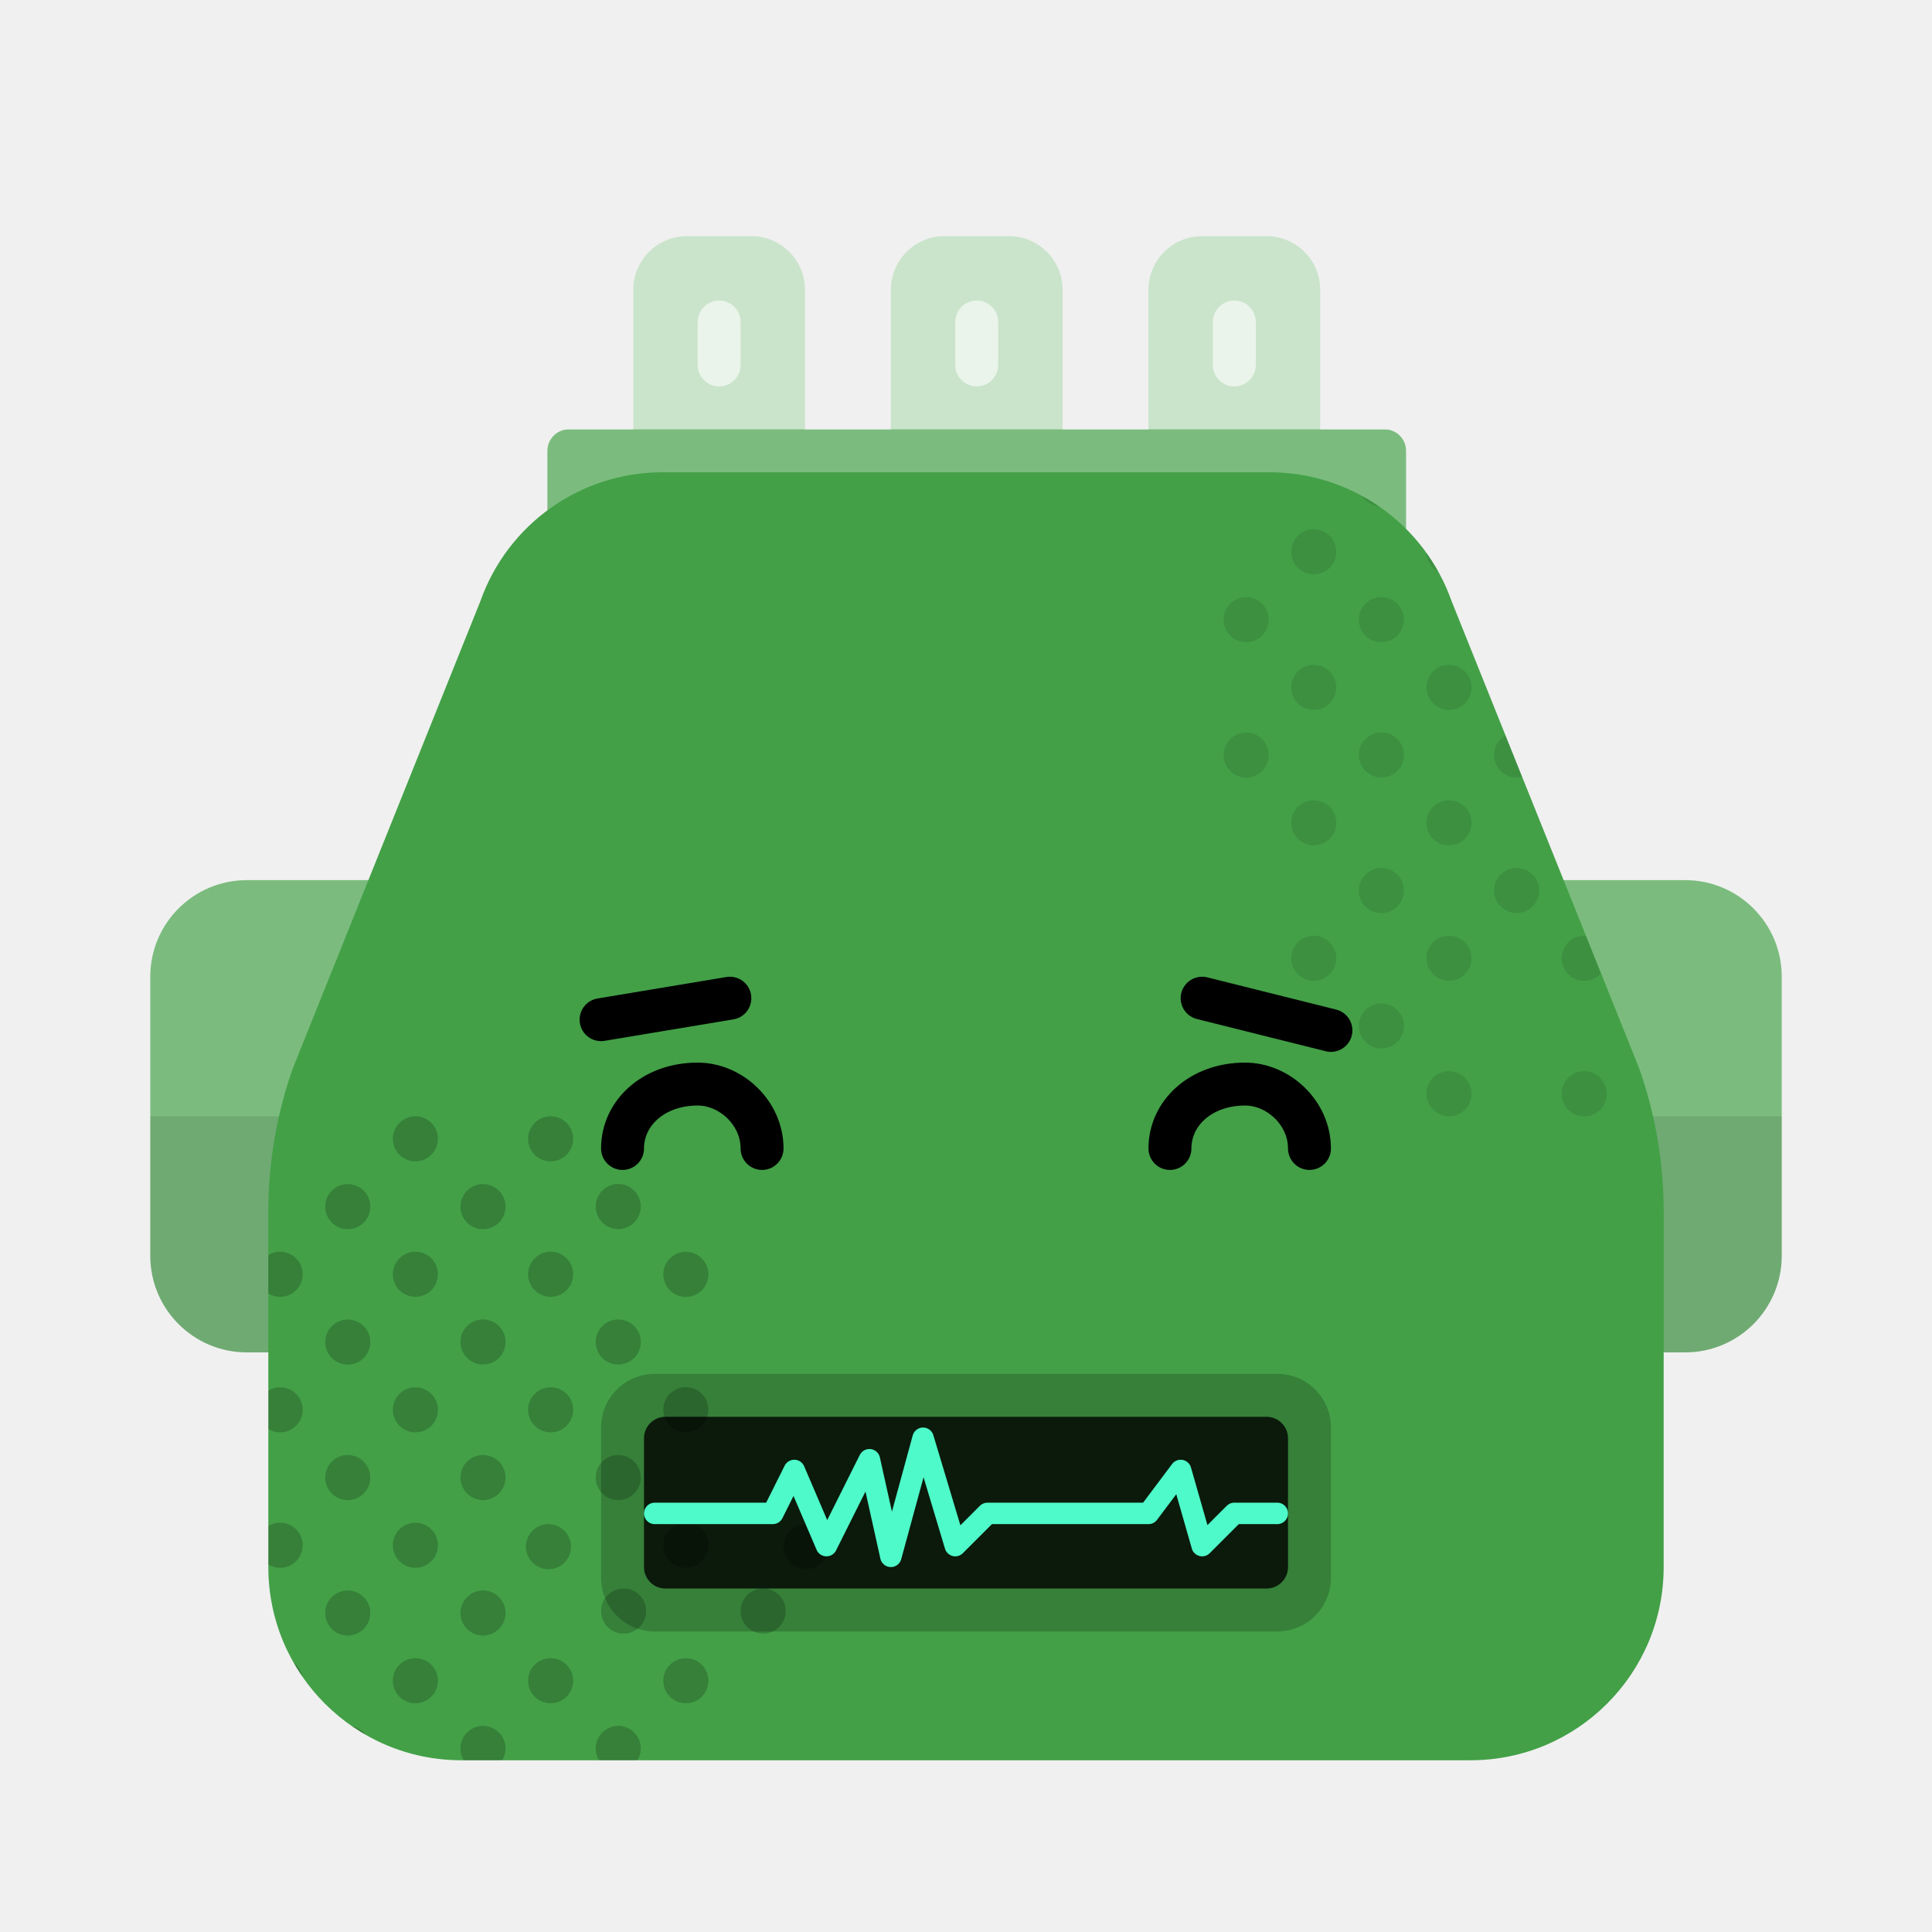
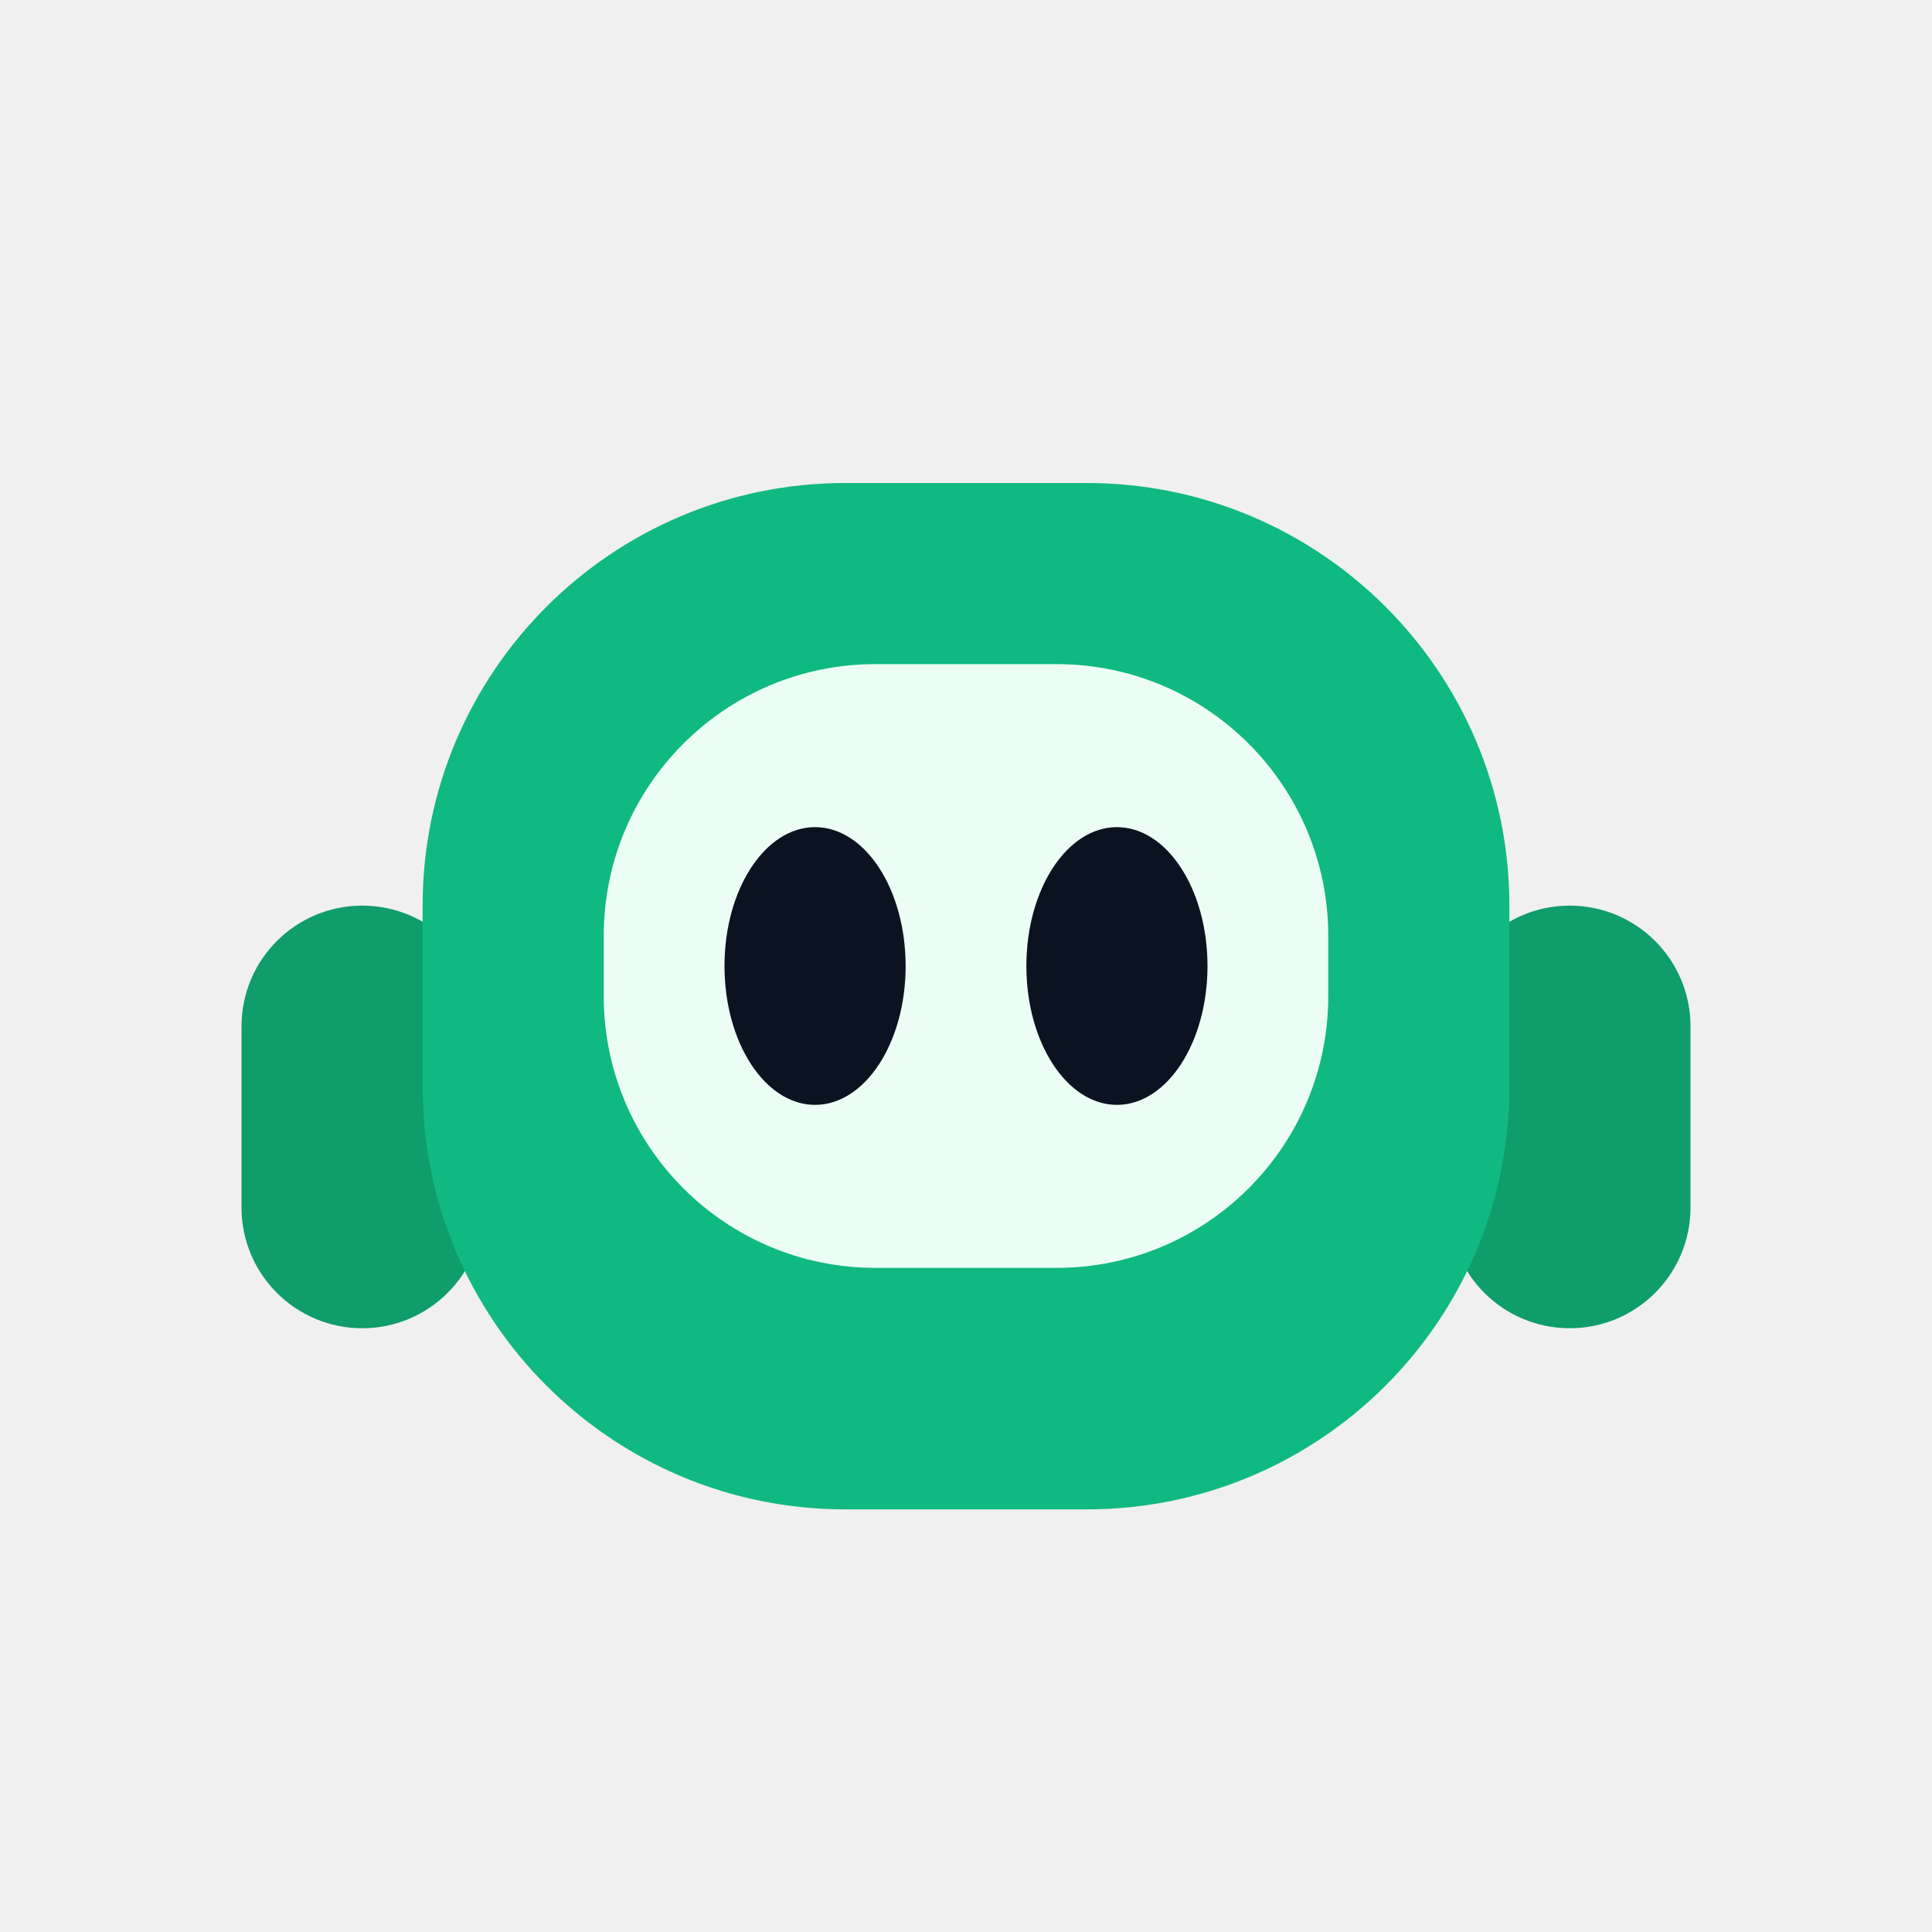
- <svg xmlns="http://www.w3.org/2000/svg" viewBox="0 0 180 180" fill="none" shape-rendering="auto">
-   <mask id="viewboxMask">
-     <rect width="180" height="180" rx="0" ry="0" x="0" y="0" fill="#fff" />
-   </mask>
-   <g mask="url(#viewboxMask)">
-     <g transform="translate(0 66)">
-       <mask id="sidesSquare-a" style="mask-type:luminance" maskUnits="userSpaceOnUse" x="14" y="16" width="152" height="44">
-         <g fill="#fff">
-           <rect x="14" y="16" width="36" height="44" rx="9" />
-           <rect x="130" y="16" width="36" height="44" rx="9" />
-         </g>
-       </mask>
-       <g mask="url(#sidesSquare-a)">
-         <path d="M0 0h180v76H0V0Z" fill="#43a047" />
-         <path d="M0 0h180v76H0V0Z" fill="#fff" fill-opacity=".3" />
-         <path fill="#000" fill-opacity=".1" d="M0 38h180v38H0z" />
-       </g>
-     </g>
-     <g transform="translate(41)">
-       <mask id="topLights-a" style="mask-type:luminance" maskUnits="userSpaceOnUse" x="10" y="22" width="80" height="30">
-         <g fill="#fff">
-           <path d="M10 42c0-1.1.9-2 2-2h76a2 2 0 0 1 2 2v10H10V42Z" />
-           <path d="M18 27a5 5 0 0 1 5-5h6a5 5 0 0 1 5 5v25H18V27ZM42 27a5 5 0 0 1 5-5h6a5 5 0 0 1 5 5v25H42V27ZM66 27a5 5 0 0 1 5-5h6a5 5 0 0 1 5 5v25H66V27Z" />
-         </g>
-       </mask>
-       <g mask="url(#topLights-a)">
-         <path d="M0 0h100v52H0V0Z" fill="#43a047" />
-         <path d="M0 0h100v52H0V0Z" fill="#fff" fill-opacity=".3" />
-         <path fill="#fff" fill-opacity=".6" d="M0 0h100v40H0z" />
-         <rect x="24" y="28" width="4" height="8" rx="2" fill="#fff" fill-opacity=".6" />
-         <rect x="48" y="28" width="4" height="8" rx="2" fill="#fff" fill-opacity=".6" />
-         <rect x="72" y="28" width="4" height="8" rx="2" fill="#fff" fill-opacity=".6" />
-       </g>
-     </g>
-     <g transform="translate(25 44)">
-       <mask id="faceSquare04-a" style="mask-type:luminance" maskUnits="userSpaceOnUse" x="0" y="0" width="130" height="120">
-         <path fill-rule="evenodd" clip-rule="evenodd" d="M0 102V68.85a40 40 0 0 1 2.28-13.31L19.76 12A18 18 0 0 1 36.74 0h56.52a18 18 0 0 1 16.98 12l17.48 43.54A40 40 0 0 1 130 68.85V102a18 18 0 0 1-18 18H18a18 18 0 0 1-18-18Z" fill="#fff" />
-       </mask>
-       <g mask="url(#faceSquare04-a)">
-         <path d="M-2-2h134v124H-2V-2Z" fill="#43a047" />
-         <g transform="translate(-1 -1)">
-           <g fill="#000">
-             <path d="M27.3 65.2a2.1 2.1 0 1 0 0-4.2 2.1 2.1 0 0 0 0 4.2ZM35.7 69.41a2.1 2.1 0 1 1-4.2 0 2.1 2.1 0 0 1 4.2 0ZM35.7 82.03a2.1 2.1 0 1 1-4.2 0 2.1 2.1 0 0 1 4.2 0ZM35.7 94.66a2.1 2.1 0 1 1-4.2 0 2.1 2.1 0 0 1 4.2 0ZM34.1 109.2a2.1 2.1 0 1 0 0-4.2 2.1 2.1 0 0 0 0 4.2ZM49.2 107.1a2.1 2.1 0 1 1-4.2 0 2.1 2.1 0 0 1 4.2 0ZM27.3 90.45a2.1 2.1 0 1 0 0-4.2 2.1 2.1 0 0 0 0 4.2ZM29.2 101.1a2.1 2.1 0 1 1-4.2 0 2.1 2.1 0 0 1 4.2 0ZM51.1 103.2a2.1 2.1 0 1 0 0-4.2 2.1 2.1 0 0 0 0 4.2ZM42 88.34a2.1 2.1 0 1 1-4.2 0 2.1 2.1 0 0 1 4.2 0ZM39.9 103.07a2.1 2.1 0 1 0 0-4.2 2.1 2.1 0 0 0 0 4.2ZM29.4 75.72a2.1 2.1 0 1 1-4.2 0 2.1 2.1 0 0 1 4.2 0ZM39.9 77.83a2.1 2.1 0 1 0 0-4.2 2.1 2.1 0 0 0 0 4.2ZM10.5 94.66a2.1 2.1 0 1 1-4.2 0 2.1 2.1 0 0 1 4.2 0ZM8.4 84.14a2.1 2.1 0 1 0 0-4.2 2.1 2.1 0 0 0 0 4.2ZM10.5 107.28a2.1 2.1 0 1 1-4.2 0 2.1 2.1 0 0 1 4.2 0ZM2.1 90.45a2.1 2.1 0 1 0 0-4.2 2.1 2.1 0 0 0 0 4.2ZM4.2 100.97a2.1 2.1 0 1 1-4.2 0 2.1 2.1 0 0 1 4.2 0ZM14.7 90.45a2.1 2.1 0 1 0 0-4.2 2.1 2.1 0 0 0 0 4.2ZM16.8 100.97a2.1 2.1 0 1 1-4.2 0 2.1 2.1 0 0 1 4.2 0ZM8.4 71.52a2.1 2.1 0 1 0 0-4.2 2.1 2.1 0 0 0 0 4.2ZM4.2 75.72a2.1 2.1 0 1 1-4.2 0 2.1 2.1 0 0 1 4.2 0ZM14.7 65.2a2.1 2.1 0 1 0 0-4.2 2.1 2.1 0 0 0 0 4.2ZM16.8 75.72a2.1 2.1 0 1 1-4.2 0 2.1 2.1 0 0 1 4.2 0ZM21 96.76a2.1 2.1 0 1 0 0-4.2 2.1 2.1 0 0 0 0 4.2ZM23.1 82.03a2.1 2.1 0 1 1-4.2 0 2.1 2.1 0 0 1 4.2 0ZM21 109.38a2.1 2.1 0 1 0 0-4.2 2.1 2.1 0 0 0 0 4.2ZM35.7 119.9a2.1 2.1 0 1 1-4.2 0 2.1 2.1 0 0 1 4.2 0ZM27.3 115.69a2.1 2.1 0 1 0 0-4.2 2.1 2.1 0 0 0 0 4.2ZM42 113.59a2.1 2.1 0 1 1-4.2 0 2.1 2.1 0 0 1 4.2 0ZM8.4 122a2.1 2.1 0 1 0 0-4.2 2.1 2.1 0 0 0 0 4.2ZM4.2 113.59a2.1 2.1 0 1 1-4.2 0 2.1 2.1 0 0 1 4.2 0ZM14.7 115.69a2.1 2.1 0 1 0 0-4.2 2.1 2.1 0 0 0 0 4.2ZM23.1 119.9a2.1 2.1 0 1 1-4.2 0 2.1 2.1 0 0 1 4.2 0ZM21 71.52a2.1 2.1 0 1 0 0-4.2 2.1 2.1 0 0 0 0 4.2Z" fill-opacity=".2" />
-             <path d="M117.3 4.2a2.1 2.1 0 1 0 0-4.2 2.1 2.1 0 0 0 0 4.2ZM125.7 8.41a2.1 2.1 0 1 1-4.2 0 2.1 2.1 0 0 1 4.2 0ZM125.7 21.03a2.1 2.1 0 1 1-4.2 0 2.1 2.1 0 0 1 4.2 0ZM125.7 33.66a2.1 2.1 0 1 1-4.2 0 2.1 2.1 0 0 1 4.2 0ZM123.6 48.38a2.1 2.1 0 1 0 0-4.2 2.1 2.1 0 0 0 0 4.2ZM119.4 27.34a2.1 2.1 0 1 1-4.2 0 2.1 2.1 0 0 1 4.2 0ZM117.3 42.07a2.1 2.1 0 1 0 0-4.2 2.1 2.1 0 0 0 0 4.2ZM132 27.34a2.1 2.1 0 1 1-4.2 0 2.1 2.1 0 0 1 4.2 0ZM129.9 42.07a2.1 2.1 0 1 0 0-4.2 2.1 2.1 0 0 0 0 4.2ZM119.4 14.72a2.1 2.1 0 1 1-4.2 0 2.1 2.1 0 0 1 4.2 0ZM129.9 16.83a2.1 2.1 0 1 0 0-4.2 2.1 2.1 0 0 0 0 4.2ZM100.5 33.66a2.1 2.1 0 1 1-4.2 0 2.1 2.1 0 0 1 4.2 0ZM98.4 23.14a2.1 2.1 0 1 0 0-4.2 2.1 2.1 0 0 0 0 4.2ZM100.5 46.28a2.1 2.1 0 1 1-4.2 0 2.1 2.1 0 0 1 4.2 0ZM92.1 29.45a2.1 2.1 0 1 0 0-4.2 2.1 2.1 0 0 0 0 4.2ZM106.8 27.34a2.1 2.1 0 1 1-4.2 0 2.1 2.1 0 0 1 4.2 0ZM104.7 42.07a2.1 2.1 0 1 0 0-4.2 2.1 2.1 0 0 0 0 4.2ZM100.5 8.41a2.1 2.1 0 1 1-4.2 0 2.1 2.1 0 0 1 4.2 0ZM92.1 16.83a2.1 2.1 0 1 0 0-4.2 2.1 2.1 0 0 0 0 4.2ZM106.8 2.1a2.1 2.1 0 1 1-4.2 0 2.1 2.1 0 0 1 4.2 0ZM104.7 16.83a2.1 2.1 0 1 0 0-4.2 2.1 2.1 0 0 0 0 4.2ZM113.1 33.66a2.1 2.1 0 1 1-4.2 0 2.1 2.1 0 0 1 4.2 0ZM111 23.14a2.1 2.1 0 1 0 0-4.2 2.1 2.1 0 0 0 0 4.2ZM113.1 46.28a2.1 2.1 0 1 1-4.2 0 2.1 2.1 0 0 1 4.2 0ZM123.6 61a2.1 2.1 0 1 0 0-4.2 2.1 2.1 0 0 0 0 4.2ZM132 52.59a2.1 2.1 0 1 1-4.2 0 2.1 2.1 0 0 1 4.2 0ZM104.7 54.69a2.1 2.1 0 1 0 0-4.2 2.1 2.1 0 0 0 0 4.2ZM113.1 58.9a2.1 2.1 0 1 1-4.2 0 2.1 2.1 0 0 1 4.2 0ZM111 10.52a2.1 2.1 0 1 0 0-4.2 2.1 2.1 0 0 0 0 4.2Z" fill-opacity=".1" />
-           </g>
-         </g>
-       </g>
-     </g>
-     <g transform="translate(52 124)">
-       <rect x="4" y="4" width="68" height="24" rx="5" fill="#000" fill-opacity=".2" />
-       <rect x="8" y="8" width="60" height="16" rx="2" fill="#000" fill-opacity=".8" />
-       <path d="M9 17h11l2-4 3 7 4-8 2 9 3-11 3 10 3-3h15l3-4 2 7 3-3h4" stroke="#4EFAC9" stroke-width="2" stroke-linecap="round" stroke-linejoin="round" />
-     </g>
-     <g transform="translate(38 76)">
-       <path d="m18 19 12-2M20 31c0-3.31 2.9-6 7-6 3.1 0 6 2.69 6 6M86 20l-12-3M84 31c0-3.31-2.9-6-6-6-4.1 0-7 2.69-7 6" stroke="#000" stroke-width="4" stroke-linecap="round" stroke-linejoin="round" />
-     </g>
-   </g>
+ <svg xmlns="http://www.w3.org/2000/svg" viewBox="0 0 64 64">
+   <rect x="8" y="30" width="8" height="14" rx="4" fill="#0F9D6B" />
+   <rect x="48" y="30" width="8" height="14" rx="4" fill="#0F9D6B" />
+   <rect x="14" y="16" width="36" height="34" rx="14" fill="#10B981" />
+   <rect x="20" y="22" width="24" height="20" rx="9" fill="#ECFDF5" />
+   <ellipse cx="27" cy="32" rx="3" ry="4.6" fill="#0B1220" />
+   <ellipse cx="37" cy="32" rx="3" ry="4.6" fill="#0B1220" />
</svg>
